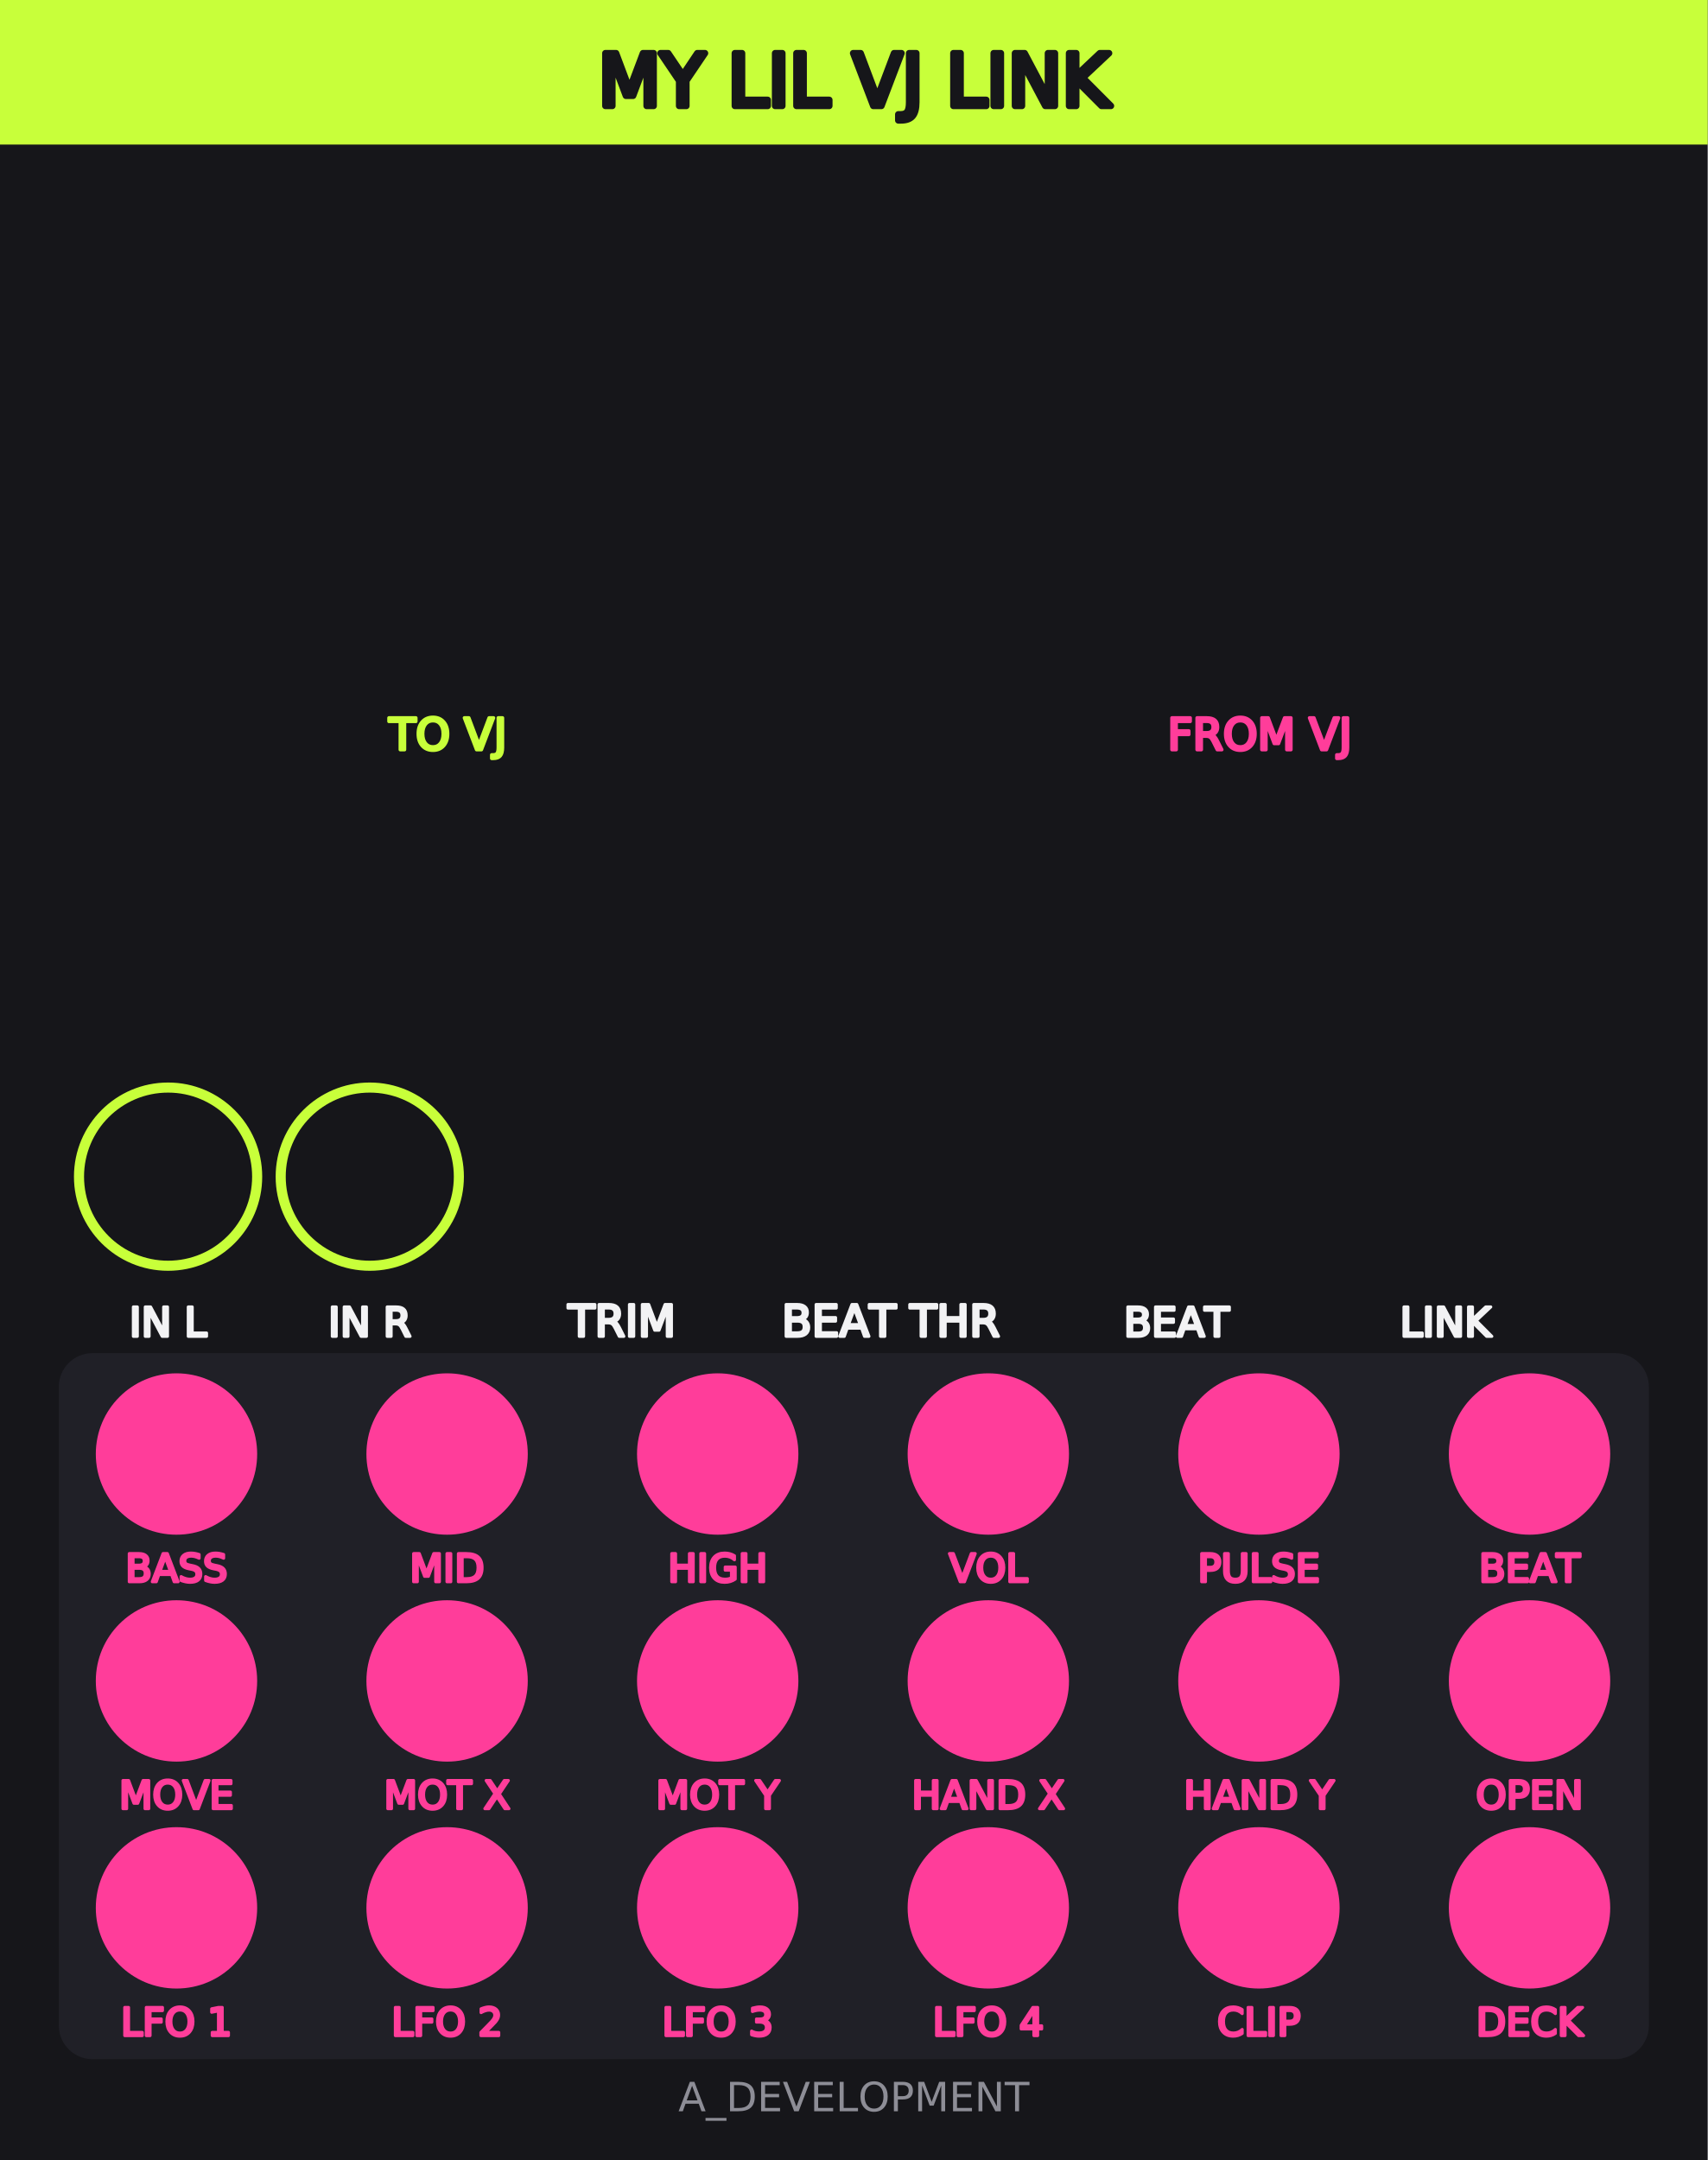
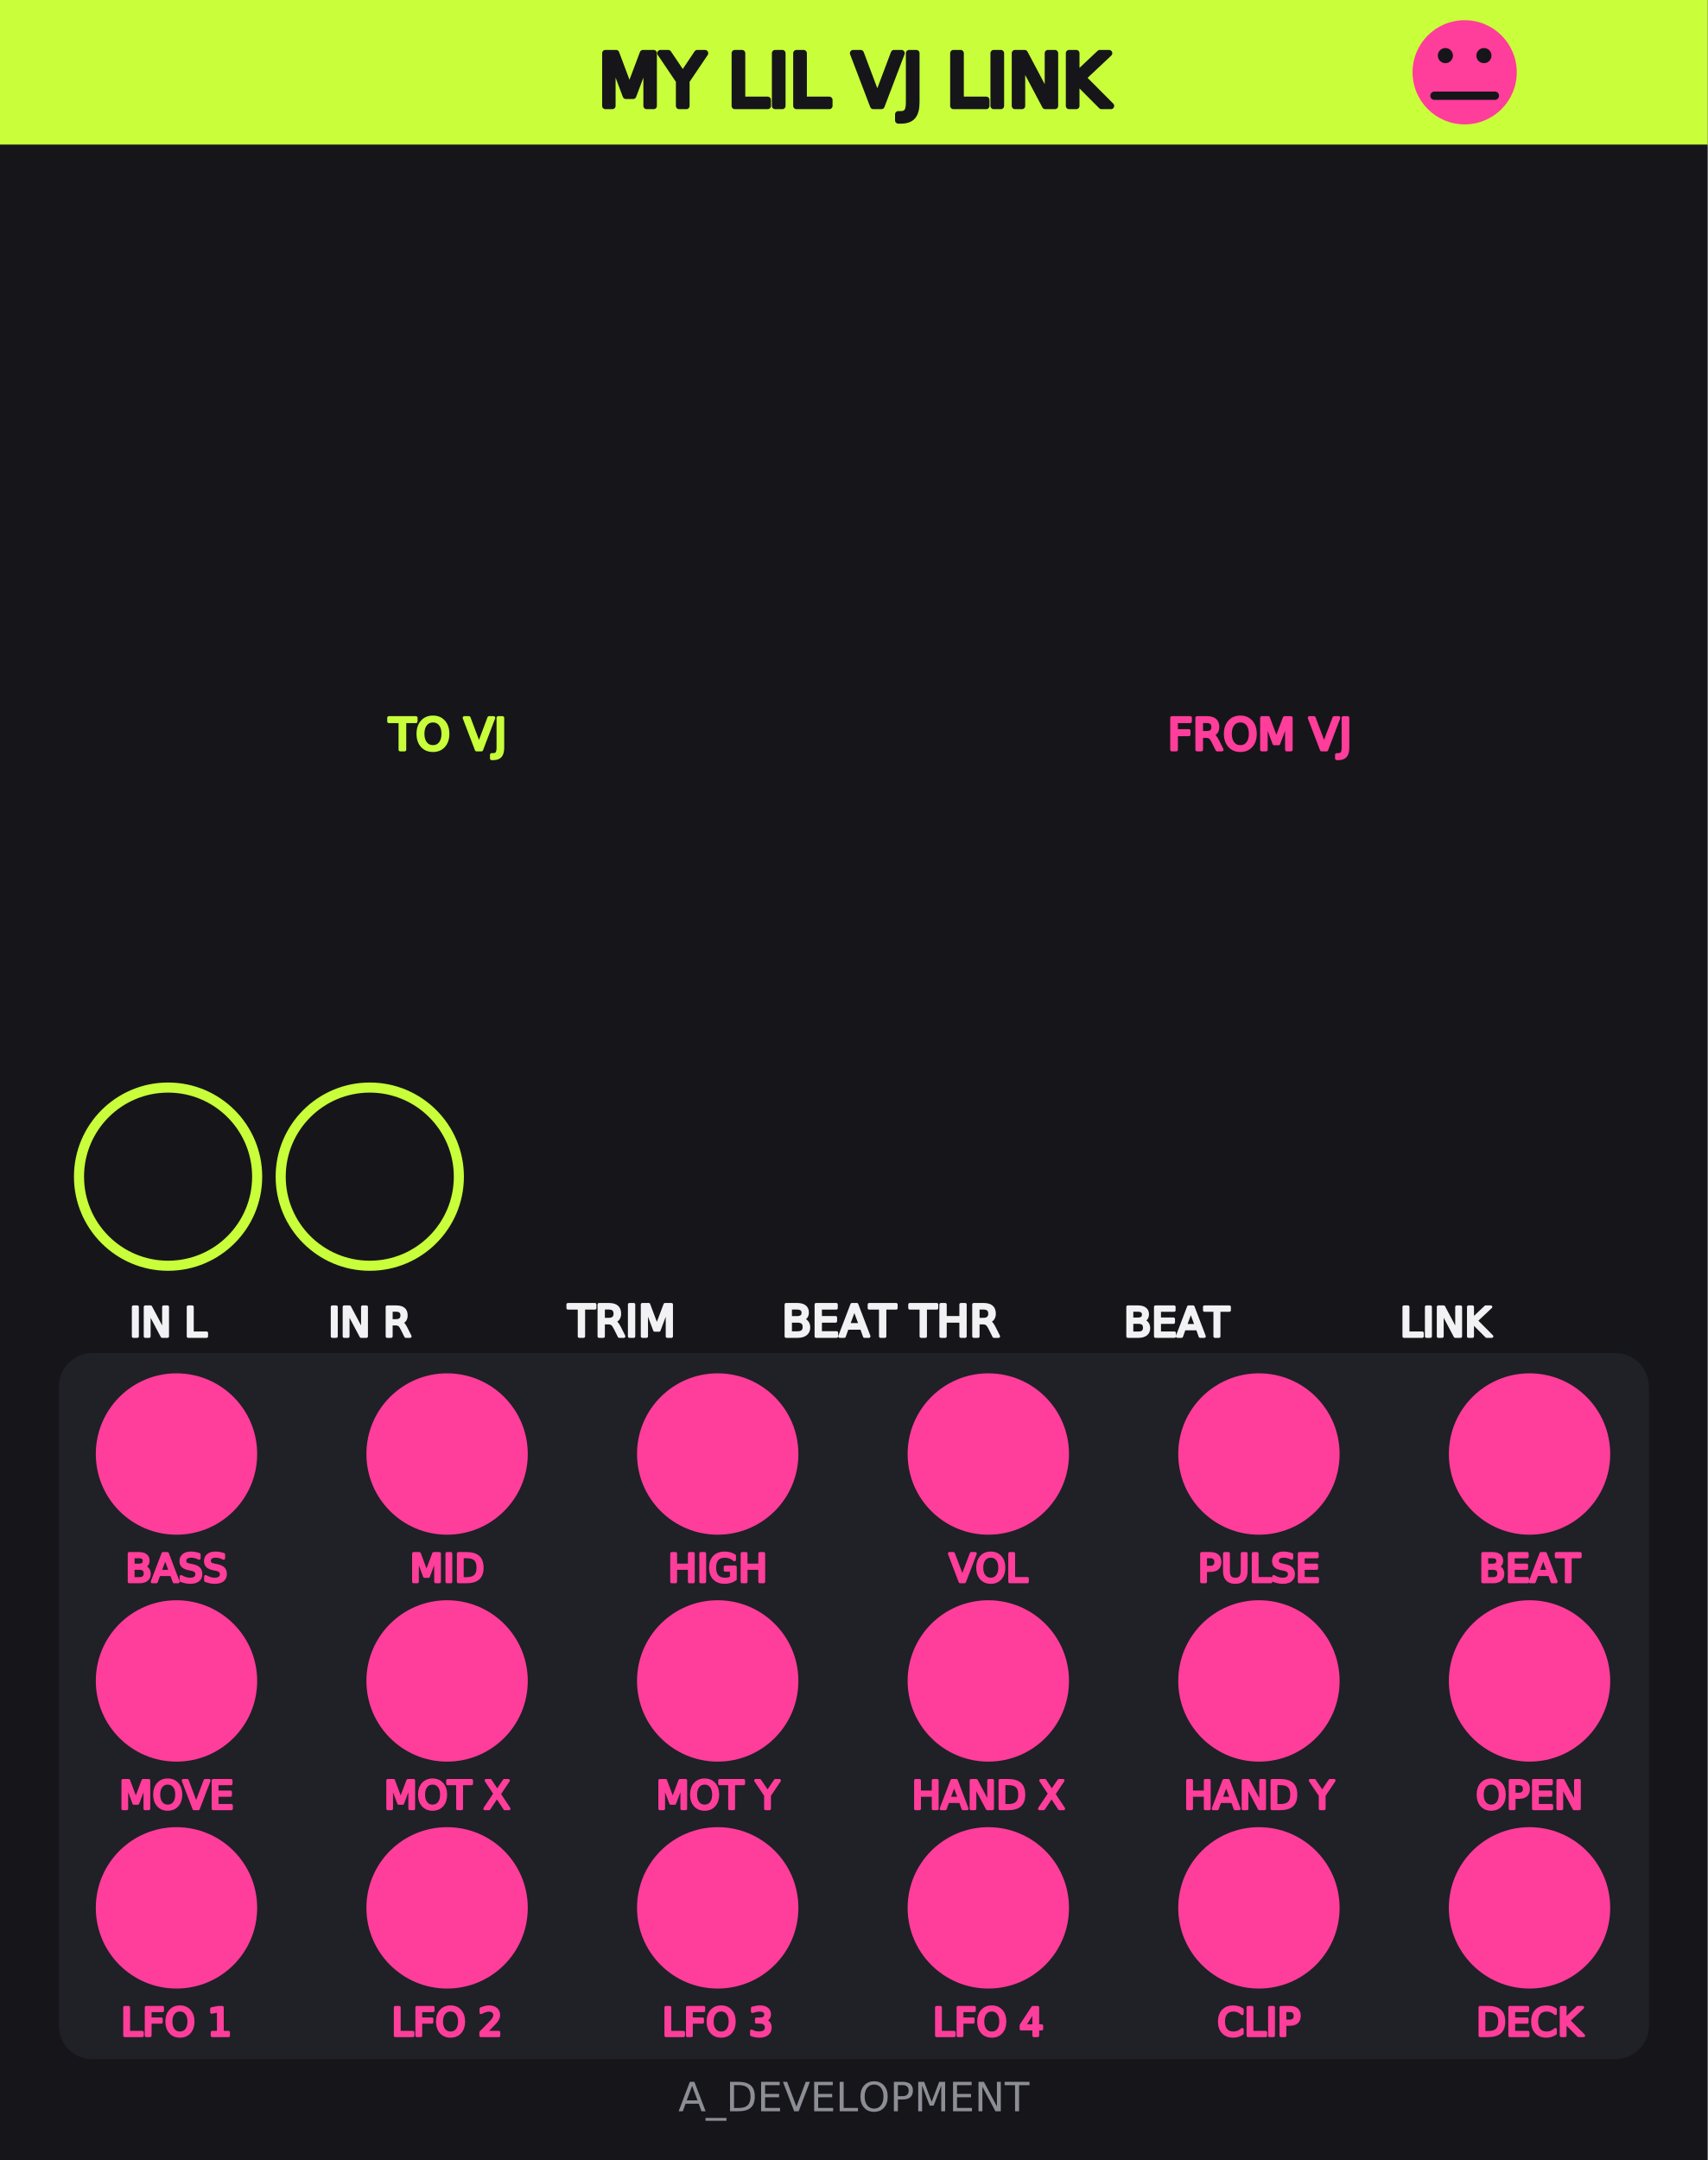
<svg xmlns="http://www.w3.org/2000/svg" width="101.6mm" height="128.5mm" viewBox="0 0 101.6 128.5">
  <rect width="101.6" height="128.5" fill="#16161a" />
  <rect width="101.6" height="8.6" fill="#c8ff3a" />
  <path fill="#16161a" stroke="#16161a" stroke-width="0.39" stroke-linejoin="round" d="M36.019 3.165H36.651L37.451 5.298L38.255 3.165H38.887V6.3H38.473V3.547L37.665 5.697H37.239L36.43 3.547V6.3H36.019Z M39.298 3.165H39.754L40.623 4.454L41.486 3.165H41.942L40.833 4.807V6.3H40.407V4.807Z  M43.722 3.165H44.146V5.943H45.673V6.3H43.722Z M46.118 3.165H46.542V6.3H46.118Z M47.386 3.165H47.81V5.943H49.337V6.3H47.386Z  M51.957 6.3 50.76 3.165H51.203L52.196 5.804L53.191 3.165H53.632L52.438 6.3Z M54.09 3.165H54.514V6.082Q54.514 6.649 54.299 6.905Q54.084 7.161 53.607 7.161H53.446V6.804H53.578Q53.859 6.804 53.975 6.646Q54.09 6.489 54.09 6.082Z  M56.725 3.165H57.149V5.943H58.676V6.3H56.725Z M59.121 3.165H59.545V6.3H59.121Z M60.389 3.165H60.96L62.35 5.788V3.165H62.761V6.3H62.19L60.8 3.678V6.3H60.389Z M63.606 3.165H64.03V4.49L65.436 3.165H65.982L64.426 4.627L66.094 6.3H65.535L64.03 4.79V6.3H63.606Z" />
+   <circle cx="87.14" cy="4.3" r="3.1" fill="#ff3d9a" />
+   <circle cx="85.993" cy="3.308" r="0.45" fill="#16161a" />
+   <circle cx="88.287" cy="3.308" r="0.45" fill="#16161a" />
+   <path d="M 85.342 5.695 h 3.596" fill="none" stroke="#16161a" stroke-width="0.496" stroke-linecap="round" />
  <rect x="3.5" y="80.5" width="94.6" height="42" rx="2" fill="#202027" />
  <path fill="#c8ff3a" stroke="#c8ff3a" stroke-width="0.2" stroke-linejoin="round" d="M23.139 42.705H24.743V42.92H24.07V44.6H23.812V42.92H23.139Z M25.759 42.879Q25.48 42.879 25.316 43.087Q25.151 43.295 25.151 43.654Q25.151 44.012 25.316 44.22Q25.48 44.429 25.759 44.429Q26.039 44.429 26.202 44.22Q26.365 44.012 26.365 43.654Q26.365 43.295 26.202 43.087Q26.039 42.879 25.759 42.879ZM25.759 42.67Q26.158 42.67 26.397 42.938Q26.635 43.205 26.635 43.654Q26.635 44.102 26.397 44.37Q26.158 44.637 25.759 44.637Q25.36 44.637 25.12 44.37Q24.881 44.104 24.881 43.654Q24.881 43.205 25.12 42.938Q25.36 42.67 25.759 42.67Z  M28.352 44.6 27.628 42.705H27.896L28.497 44.3L29.098 42.705H29.365L28.643 44.6Z M29.642 42.705H29.898V44.468Q29.898 44.811 29.768 44.966Q29.638 45.121 29.35 45.121H29.252V44.905H29.332Q29.502 44.905 29.572 44.809Q29.642 44.714 29.642 44.468Z" />
  <path fill="#ff3d9a" stroke="#ff3d9a" stroke-width="0.2" stroke-linejoin="round" d="M69.723 42.705H70.813V42.92H69.98V43.479H70.731V43.695H69.98V44.6H69.723Z M72.118 43.711Q72.2 43.739 72.278 43.831Q72.356 43.922 72.435 44.082L72.695 44.6H72.42L72.177 44.114Q72.083 43.923 71.995 43.861Q71.907 43.799 71.755 43.799H71.475V44.6H71.219V42.705H71.798Q72.123 42.705 72.283 42.84Q72.443 42.976 72.443 43.25Q72.443 43.429 72.36 43.548Q72.276 43.666 72.118 43.711ZM71.475 42.915V43.588H71.798Q71.983 43.588 72.078 43.502Q72.172 43.417 72.172 43.25Q72.172 43.084 72.078 43Q71.983 42.915 71.798 42.915Z M73.795 42.879Q73.515 42.879 73.351 43.087Q73.187 43.295 73.187 43.654Q73.187 44.012 73.351 44.22Q73.515 44.429 73.795 44.429Q74.074 44.429 74.237 44.22Q74.4 44.012 74.4 43.654Q74.4 43.295 74.237 43.087Q74.074 42.879 73.795 42.879ZM73.795 42.67Q74.193 42.67 74.432 42.938Q74.671 43.205 74.671 43.654Q74.671 44.102 74.432 44.37Q74.193 44.637 73.795 44.637Q73.395 44.637 73.156 44.37Q72.916 44.104 72.916 43.654Q72.916 43.205 73.156 42.938Q73.395 42.67 73.795 42.67Z M75.072 42.705H75.454L75.938 43.994L76.424 42.705H76.806V44.6H76.556V42.936L76.067 44.236H75.809L75.321 42.936V44.6H75.072Z  M78.63 44.6 77.907 42.705H78.175L78.775 44.3L79.377 42.705H79.643L78.921 44.6Z M79.92 42.705H80.177V44.468Q80.177 44.811 80.047 44.966Q79.916 45.121 79.628 45.121H79.53V44.905H79.61Q79.781 44.905 79.85 44.809Q79.92 44.714 79.92 44.468Z" />
  <circle cx="10" cy="70" r="5.3" fill="none" stroke="#c8ff3a" stroke-width="0.6" />
  <path fill="#f2f2f4" stroke="#f2f2f4" stroke-width="0.18" stroke-linejoin="round" d="M7.934 77.75H8.171V79.5H7.934Z M8.642 77.75H8.961L9.736 79.214V77.75H9.966V79.5H9.647L8.871 78.036V79.5H8.642Z  M11.2 77.75H11.437V79.301H12.289V79.5H11.2Z" />
  <circle cx="22" cy="70" r="5.3" fill="none" stroke="#c8ff3a" stroke-width="0.6" />
  <path fill="#f2f2f4" stroke="#f2f2f4" stroke-width="0.18" stroke-linejoin="round" d="M19.769 77.75H20.005V79.5H19.769Z M20.477 77.75H20.795L21.571 79.214V77.75H21.801V79.5H21.482L20.706 78.036V79.5H20.477Z  M23.864 78.68Q23.941 78.705 24.013 78.79Q24.085 78.874 24.157 79.022L24.398 79.5H24.143L23.92 79.051Q23.833 78.875 23.751 78.818Q23.67 78.761 23.529 78.761H23.271V79.5H23.035V77.75H23.569Q23.869 77.75 24.017 77.876Q24.164 78.001 24.164 78.254Q24.164 78.42 24.088 78.529Q24.011 78.638 23.864 78.68ZM23.271 77.945V78.566H23.569Q23.74 78.566 23.828 78.487Q23.915 78.408 23.915 78.254Q23.915 78.101 23.828 78.023Q23.74 77.945 23.569 77.945Z" />
  <path fill="#f2f2f4" stroke="#f2f2f4" stroke-width="0.18" stroke-linejoin="round" d="M33.79 77.605H35.393V77.82H34.721V79.5H34.463V77.82H33.79Z M36.54 78.611Q36.622 78.639 36.7 78.731Q36.778 78.822 36.857 78.982L37.117 79.5H36.842L36.599 79.014Q36.506 78.823 36.417 78.761Q36.329 78.699 36.177 78.699H35.897V79.5H35.641V77.605H36.22Q36.545 77.605 36.705 77.74Q36.865 77.876 36.865 78.15Q36.865 78.329 36.782 78.448Q36.698 78.566 36.54 78.611ZM35.897 77.815V78.488H36.22Q36.405 78.488 36.5 78.402Q36.594 78.317 36.594 78.15Q36.594 77.984 36.5 77.9Q36.405 77.815 36.22 77.815Z M37.448 77.605H37.704V79.5H37.448Z M38.214 77.605H38.596L39.08 78.894L39.566 77.605H39.948V79.5H39.698V77.836L39.21 79.136H38.952L38.463 77.836V79.5H38.214Z" />
  <path fill="#f2f2f4" stroke="#f2f2f4" stroke-width="0.18" stroke-linejoin="round" d="M47.027 78.595V79.289H47.438Q47.645 79.289 47.745 79.204Q47.844 79.118 47.844 78.941Q47.844 78.764 47.745 78.679Q47.645 78.595 47.438 78.595ZM47.027 77.815V78.387H47.406Q47.594 78.387 47.686 78.316Q47.778 78.246 47.778 78.101Q47.778 77.958 47.686 77.886Q47.594 77.815 47.406 77.815ZM46.77 77.605H47.425Q47.719 77.605 47.877 77.726Q48.036 77.848 48.036 78.073Q48.036 78.247 47.955 78.35Q47.874 78.453 47.716 78.478Q47.905 78.519 48.01 78.648Q48.115 78.776 48.115 78.969Q48.115 79.223 47.942 79.362Q47.77 79.5 47.451 79.5H46.77Z M48.554 77.605H49.753V77.82H48.811V78.382H49.713V78.597H48.811V79.284H49.775V79.5H48.554Z M50.83 77.857 50.483 78.8H51.179ZM50.686 77.605H50.976L51.699 79.5H51.432L51.259 79.014H50.405L50.232 79.5H49.962Z M51.713 77.605H53.316V77.82H52.643V79.5H52.386V77.82H51.713Z  M54.127 77.605H55.731V77.82H55.058V79.5H54.8V77.82H54.127Z M55.978 77.605H56.235V78.382H57.167V77.605H57.423V79.5H57.167V78.597H56.235V79.5H55.978Z M58.832 78.611Q58.915 78.639 58.993 78.731Q59.071 78.822 59.15 78.982L59.41 79.5H59.134L58.892 79.014Q58.798 78.823 58.71 78.761Q58.621 78.699 58.469 78.699H58.19V79.5H57.933V77.605H58.512Q58.837 77.605 58.997 77.74Q59.157 77.876 59.157 78.15Q59.157 78.329 59.074 78.448Q58.991 78.566 58.832 78.611ZM58.19 77.815V78.488H58.512Q58.698 78.488 58.792 78.402Q58.887 78.317 58.887 78.15Q58.887 77.984 58.792 77.9Q58.698 77.815 58.512 77.815Z" />
  <path fill="#f2f2f4" stroke="#f2f2f4" stroke-width="0.18" stroke-linejoin="round" d="M67.337 78.664V79.305H67.717Q67.908 79.305 68 79.226Q68.092 79.147 68.092 78.984Q68.092 78.82 68 78.742Q67.908 78.664 67.717 78.664ZM67.337 77.945V78.472H67.687Q67.861 78.472 67.946 78.407Q68.031 78.342 68.031 78.209Q68.031 78.076 67.946 78.011Q67.861 77.945 67.687 77.945ZM67.1 77.75H67.705Q67.976 77.75 68.122 77.863Q68.269 77.975 68.269 78.183Q68.269 78.343 68.194 78.438Q68.119 78.533 67.973 78.557Q68.148 78.594 68.245 78.713Q68.341 78.832 68.341 79.01Q68.341 79.245 68.182 79.372Q68.022 79.5 67.728 79.5H67.1Z M68.747 77.75H69.853V77.95H68.983V78.468H69.817V78.667H68.983V79.301H69.874V79.5H68.747Z M70.848 77.984 70.527 78.854H71.17ZM70.714 77.75H70.983L71.649 79.5H71.403L71.244 79.051H70.455L70.296 79.5H70.046Z M71.662 77.75H73.142V77.95H72.521V79.5H72.283V77.95H71.662Z" />
  <path fill="#f2f2f4" stroke="#f2f2f4" stroke-width="0.18" stroke-linejoin="round" d="M83.529 77.75H83.765V79.301H84.617V79.5H83.529Z M84.866 77.75H85.102V79.5H84.866Z M85.573 77.75H85.892L86.668 79.214V77.75H86.898V79.5H86.579L85.803 78.036V79.5H85.573Z M87.369 77.75H87.605V78.49L88.391 77.75H88.695L87.827 78.566L88.757 79.5H88.446L87.605 78.657V79.5H87.369Z" />
  <circle cx="10.5" cy="86.5" r="4.8" fill="#ff3d9a" />
  <path fill="#ff3d9a" stroke="#ff3d9a" stroke-width="0.18" stroke-linejoin="round" d="M7.917 93.299V93.914H8.281Q8.464 93.914 8.552 93.838Q8.64 93.762 8.64 93.606Q8.64 93.449 8.552 93.374Q8.464 93.299 8.281 93.299ZM7.917 92.61V93.115H8.253Q8.419 93.115 8.5 93.053Q8.582 92.99 8.582 92.862Q8.582 92.735 8.5 92.673Q8.419 92.61 8.253 92.61ZM7.69 92.423H8.27Q8.529 92.423 8.669 92.531Q8.81 92.639 8.81 92.838Q8.81 92.992 8.738 93.083Q8.666 93.173 8.527 93.196Q8.694 93.232 8.787 93.346Q8.879 93.46 8.879 93.631Q8.879 93.855 8.727 93.978Q8.574 94.1 8.292 94.1H7.69Z M9.828 92.647 9.521 93.481H10.137ZM9.7 92.423H9.958L10.597 94.1H10.361L10.208 93.67H9.452L9.299 94.1H9.06Z M11.847 92.478V92.7Q11.717 92.638 11.603 92.607Q11.488 92.577 11.382 92.577Q11.196 92.577 11.096 92.649Q10.995 92.721 10.995 92.853Q10.995 92.965 11.062 93.021Q11.129 93.078 11.315 93.113L11.452 93.141Q11.706 93.189 11.827 93.311Q11.948 93.433 11.948 93.637Q11.948 93.881 11.784 94.007Q11.621 94.133 11.305 94.133Q11.186 94.133 11.052 94.106Q10.918 94.079 10.774 94.026V93.792Q10.912 93.87 11.045 93.909Q11.177 93.948 11.305 93.948Q11.5 93.948 11.605 93.872Q11.711 93.796 11.711 93.654Q11.711 93.531 11.635 93.461Q11.559 93.391 11.386 93.357L11.248 93.33Q10.994 93.279 10.881 93.171Q10.767 93.063 10.767 92.871Q10.767 92.649 10.924 92.521Q11.081 92.393 11.356 92.393Q11.474 92.393 11.596 92.414Q11.719 92.436 11.847 92.478Z M13.306 92.478V92.7Q13.177 92.638 13.063 92.607Q12.948 92.577 12.842 92.577Q12.656 92.577 12.556 92.649Q12.455 92.721 12.455 92.853Q12.455 92.965 12.522 93.021Q12.589 93.078 12.775 93.113L12.912 93.141Q13.166 93.189 13.287 93.311Q13.408 93.433 13.408 93.637Q13.408 93.881 13.244 94.007Q13.081 94.133 12.765 94.133Q12.646 94.133 12.512 94.106Q12.378 94.079 12.234 94.026V93.792Q12.372 93.87 12.505 93.909Q12.637 93.948 12.765 93.948Q12.959 93.948 13.065 93.872Q13.171 93.796 13.171 93.654Q13.171 93.531 13.095 93.461Q13.019 93.391 12.846 93.357L12.708 93.33Q12.454 93.279 12.341 93.171Q12.227 93.063 12.227 92.871Q12.227 92.649 12.384 92.521Q12.541 92.393 12.816 92.393Q12.934 92.393 13.056 92.414Q13.178 92.436 13.306 92.478Z" />
  <circle cx="26.6" cy="86.5" r="4.8" fill="#ff3d9a" />
  <path fill="#ff3d9a" stroke="#ff3d9a" stroke-width="0.18" stroke-linejoin="round" d="M24.609 92.423H24.947L25.375 93.564L25.805 92.423H26.143V94.1H25.922V92.628L25.489 93.778H25.261L24.829 92.628V94.1H24.609Z M26.593 92.423H26.82V94.1H26.593Z M27.498 92.61V93.914H27.772Q28.119 93.914 28.281 93.756Q28.442 93.599 28.442 93.26Q28.442 92.923 28.281 92.766Q28.119 92.61 27.772 92.61ZM27.272 92.423H27.738Q28.225 92.423 28.453 92.626Q28.681 92.829 28.681 93.26Q28.681 93.693 28.452 93.897Q28.223 94.1 27.738 94.1H27.272Z" />
  <circle cx="42.7" cy="86.5" r="4.8" fill="#ff3d9a" />
  <path fill="#ff3d9a" stroke="#ff3d9a" stroke-width="0.18" stroke-linejoin="round" d="M39.966 92.423H40.193V93.111H41.017V92.423H41.244V94.1H41.017V93.302H40.193V94.1H39.966Z M41.695 92.423H41.922V94.1H41.695Z M43.517 93.861V93.41H43.146V93.224H43.742V93.944Q43.61 94.037 43.452 94.085Q43.294 94.133 43.114 94.133Q42.721 94.133 42.499 93.903Q42.277 93.673 42.277 93.263Q42.277 92.852 42.499 92.623Q42.721 92.393 43.114 92.393Q43.278 92.393 43.425 92.433Q43.573 92.474 43.698 92.552V92.794Q43.572 92.687 43.431 92.633Q43.289 92.579 43.133 92.579Q42.825 92.579 42.671 92.751Q42.516 92.923 42.516 93.263Q42.516 93.602 42.671 93.774Q42.825 93.946 43.133 93.946Q43.253 93.946 43.347 93.925Q43.442 93.905 43.517 93.861Z M44.156 92.423H44.383V93.111H45.207V92.423H45.434V94.1H45.207V93.302H44.383V94.1H44.156Z" />
  <circle cx="58.8" cy="86.5" r="4.8" fill="#ff3d9a" />
  <path fill="#ff3d9a" stroke="#ff3d9a" stroke-width="0.18" stroke-linejoin="round" d="M57.126 94.1 56.485 92.423H56.722L57.254 93.835L57.786 92.423H58.022L57.383 94.1Z M58.947 92.577Q58.7 92.577 58.555 92.761Q58.409 92.946 58.409 93.263Q58.409 93.58 58.555 93.764Q58.7 93.948 58.947 93.948Q59.194 93.948 59.339 93.764Q59.483 93.58 59.483 93.263Q59.483 92.946 59.339 92.761Q59.194 92.577 58.947 92.577ZM58.947 92.393Q59.3 92.393 59.511 92.629Q59.722 92.866 59.722 93.263Q59.722 93.66 59.511 93.896Q59.3 94.133 58.947 94.133Q58.593 94.133 58.382 93.897Q58.17 93.661 58.17 93.263Q58.17 92.866 58.382 92.629Q58.593 92.393 58.947 92.393Z M60.077 92.423H60.304V93.909H61.12V94.1H60.077Z" />
  <circle cx="74.9" cy="86.5" r="4.8" fill="#ff3d9a" />
  <path fill="#ff3d9a" stroke="#ff3d9a" stroke-width="0.18" stroke-linejoin="round" d="M71.72 92.61V93.24H72.005Q72.164 93.24 72.25 93.158Q72.337 93.076 72.337 92.924Q72.337 92.774 72.25 92.692Q72.164 92.61 72.005 92.61ZM71.493 92.423H72.005Q72.287 92.423 72.432 92.551Q72.576 92.678 72.576 92.924Q72.576 93.172 72.432 93.299Q72.287 93.426 72.005 93.426H71.72V94.1H71.493Z M72.854 92.423H73.082V93.442Q73.082 93.711 73.18 93.83Q73.278 93.948 73.497 93.948Q73.715 93.948 73.812 93.83Q73.91 93.711 73.91 93.442V92.423H74.138V93.47Q74.138 93.798 73.976 93.965Q73.813 94.133 73.497 94.133Q73.179 94.133 73.017 93.965Q72.854 93.798 72.854 93.47Z M74.564 92.423H74.791V93.909H75.607V94.1H74.564Z M76.85 92.478V92.7Q76.721 92.638 76.606 92.607Q76.492 92.577 76.385 92.577Q76.2 92.577 76.099 92.649Q75.999 92.721 75.999 92.853Q75.999 92.965 76.066 93.021Q76.133 93.078 76.319 93.113L76.456 93.141Q76.71 93.189 76.831 93.311Q76.951 93.433 76.951 93.637Q76.951 93.881 76.788 94.007Q76.624 94.133 76.309 94.133Q76.19 94.133 76.056 94.106Q75.921 94.079 75.778 94.026V93.792Q75.916 93.87 76.048 93.909Q76.181 93.948 76.309 93.948Q76.503 93.948 76.609 93.872Q76.714 93.796 76.714 93.654Q76.714 93.531 76.638 93.461Q76.563 93.391 76.39 93.357L76.252 93.33Q75.998 93.279 75.884 93.171Q75.771 93.063 75.771 92.871Q75.771 92.649 75.928 92.521Q76.084 92.393 76.359 92.393Q76.477 92.393 76.6 92.414Q76.722 92.436 76.85 92.478Z M77.305 92.423H78.365V92.614H77.532V93.111H78.33V93.302H77.532V93.909H78.385V94.1H77.305Z" />
  <circle cx="91" cy="86.5" r="4.8" fill="#ff3d9a" />
  <path fill="#ff3d9a" stroke="#ff3d9a" stroke-width="0.18" stroke-linejoin="round" d="M88.448 93.299V93.914H88.812Q88.995 93.914 89.083 93.838Q89.171 93.762 89.171 93.606Q89.171 93.449 89.083 93.374Q88.995 93.299 88.812 93.299ZM88.448 92.61V93.115H88.784Q88.95 93.115 89.031 93.053Q89.113 92.99 89.113 92.862Q89.113 92.735 89.031 92.673Q88.95 92.61 88.784 92.61ZM88.221 92.423H88.801Q89.06 92.423 89.2 92.531Q89.341 92.639 89.341 92.838Q89.341 92.992 89.269 93.083Q89.197 93.173 89.058 93.196Q89.225 93.232 89.318 93.346Q89.41 93.46 89.41 93.631Q89.41 93.855 89.258 93.978Q89.105 94.1 88.823 94.1H88.221Z M89.799 92.423H90.859V92.614H90.026V93.111H90.824V93.302H90.026V93.909H90.879V94.1H89.799Z M91.813 92.647 91.505 93.481H92.121ZM91.684 92.423H91.942L92.581 94.1H92.345L92.192 93.67H91.436L91.284 94.1H91.044Z M92.593 92.423H94.011V92.614H93.416V94.1H93.188V92.614H92.593Z" />
  <circle cx="10.5" cy="100" r="4.8" fill="#ff3d9a" />
  <path fill="#ff3d9a" stroke="#ff3d9a" stroke-width="0.18" stroke-linejoin="round" d="M7.315 105.923H7.653L8.081 107.064L8.511 105.923H8.849V107.6H8.628V106.128L8.196 107.278H7.968L7.535 106.128V107.6H7.315Z M9.98 106.077Q9.733 106.077 9.588 106.261Q9.442 106.446 9.442 106.763Q9.442 107.08 9.588 107.264Q9.733 107.448 9.98 107.448Q10.227 107.448 10.371 107.264Q10.516 107.08 10.516 106.763Q10.516 106.446 10.371 106.261Q10.227 106.077 9.98 106.077ZM9.98 105.893Q10.333 105.893 10.544 106.129Q10.755 106.366 10.755 106.763Q10.755 107.16 10.544 107.396Q10.333 107.633 9.98 107.633Q9.626 107.633 9.415 107.397Q9.203 107.161 9.203 106.763Q9.203 106.366 9.415 106.129Q9.626 105.893 9.98 105.893Z M11.542 107.6 10.902 105.923H11.139L11.67 107.335L12.203 105.923H12.438L11.799 107.6Z M12.683 105.923H13.743V106.114H12.91V106.611H13.709V106.802H12.91V107.409H13.764V107.6H12.683Z" />
  <circle cx="26.6" cy="100" r="4.8" fill="#ff3d9a" />
  <path fill="#ff3d9a" stroke="#ff3d9a" stroke-width="0.18" stroke-linejoin="round" d="M23.073 105.923H23.411L23.838 107.064L24.269 105.923H24.607V107.6H24.385V106.128L23.953 107.278H23.725L23.293 106.128V107.6H23.073Z M25.738 106.077Q25.49 106.077 25.345 106.261Q25.2 106.446 25.2 106.763Q25.2 107.08 25.345 107.264Q25.49 107.448 25.738 107.448Q25.985 107.448 26.129 107.264Q26.273 107.08 26.273 106.763Q26.273 106.446 26.129 106.261Q25.985 106.077 25.738 106.077ZM25.738 105.893Q26.09 105.893 26.301 106.129Q26.512 106.366 26.512 106.763Q26.512 107.16 26.301 107.396Q26.09 107.633 25.738 107.633Q25.384 107.633 25.172 107.397Q24.96 107.161 24.96 106.763Q24.96 106.366 25.172 106.129Q25.384 105.893 25.738 105.893Z M26.635 105.923H28.053V106.114H27.458V107.6H27.23V106.114H26.635Z  M28.922 105.923H29.166L29.583 106.547L30.002 105.923H30.245L29.706 106.729L30.281 107.6H30.038L29.566 106.887L29.091 107.6H28.846L29.445 106.705Z" />
  <circle cx="42.7" cy="100" r="4.8" fill="#ff3d9a" />
  <path fill="#ff3d9a" stroke="#ff3d9a" stroke-width="0.18" stroke-linejoin="round" d="M39.258 105.923H39.596L40.024 107.064L40.454 105.923H40.792V107.6H40.571V106.128L40.138 107.278H39.91L39.478 106.128V107.6H39.258Z M41.923 106.077Q41.676 106.077 41.53 106.261Q41.385 106.446 41.385 106.763Q41.385 107.08 41.53 107.264Q41.676 107.448 41.923 107.448Q42.17 107.448 42.314 107.264Q42.459 107.08 42.459 106.763Q42.459 106.446 42.314 106.261Q42.17 106.077 41.923 106.077ZM41.923 105.893Q42.275 105.893 42.487 106.129Q42.698 106.366 42.698 106.763Q42.698 107.16 42.487 107.396Q42.275 107.633 41.923 107.633Q41.569 107.633 41.357 107.397Q41.146 107.161 41.146 106.763Q41.146 106.366 41.357 106.129Q41.569 105.893 41.923 105.893Z M42.82 105.923H44.239V106.114H43.643V107.6H43.415V106.114H42.82Z  M44.958 105.923H45.202L45.667 106.613L46.129 105.923H46.372L45.779 106.802V107.6H45.551V106.802Z" />
  <circle cx="58.8" cy="100" r="4.8" fill="#ff3d9a" />
  <path fill="#ff3d9a" stroke="#ff3d9a" stroke-width="0.18" stroke-linejoin="round" d="M54.475 105.923H54.702V106.611H55.526V105.923H55.753V107.6H55.526V106.802H54.702V107.6H54.475Z M56.765 106.147 56.457 106.981H57.074ZM56.637 105.923H56.894L57.533 107.6H57.297L57.145 107.17H56.389L56.236 107.6H55.997Z M57.778 105.923H58.083L58.827 107.326V105.923H59.047V107.6H58.742L57.998 106.197V107.6H57.778Z M59.725 106.11V107.414H59.999Q60.346 107.414 60.508 107.256Q60.669 107.099 60.669 106.76Q60.669 106.423 60.508 106.266Q60.346 106.11 59.999 106.11ZM59.499 105.923H59.965Q60.452 105.923 60.68 106.126Q60.908 106.329 60.908 106.76Q60.908 107.193 60.679 107.397Q60.45 107.6 59.965 107.6H59.499Z  M61.92 105.923H62.164L62.58 106.547L62.999 105.923H63.243L62.704 106.729L63.279 107.6H63.035L62.563 106.887L62.088 107.6H61.843L62.442 106.705Z" />
  <circle cx="74.9" cy="100" r="4.8" fill="#ff3d9a" />
  <path fill="#ff3d9a" stroke="#ff3d9a" stroke-width="0.18" stroke-linejoin="round" d="M70.66 105.923H70.887V106.611H71.712V105.923H71.939V107.6H71.712V106.802H70.887V107.6H70.66Z M72.95 106.147 72.643 106.981H73.259ZM72.822 105.923H73.08L73.719 107.6H73.483L73.33 107.17H72.574L72.421 107.6H72.182Z M73.963 105.923H74.269L75.012 107.326V105.923H75.232V107.6H74.927L74.183 106.197V107.6H73.963Z M75.911 106.11V107.414H76.185Q76.532 107.414 76.693 107.256Q76.854 107.099 76.854 106.76Q76.854 106.423 76.693 106.266Q76.532 106.11 76.185 106.11ZM75.684 105.923H76.15Q76.637 105.923 76.865 106.126Q77.093 106.329 77.093 106.76Q77.093 107.193 76.864 107.397Q76.635 107.6 76.15 107.6H75.684Z  M77.956 105.923H78.2L78.664 106.613L79.126 105.923H79.37L78.777 106.802V107.6H78.549V106.802Z" />
  <circle cx="91" cy="100" r="4.8" fill="#ff3d9a" />
  <path fill="#ff3d9a" stroke="#ff3d9a" stroke-width="0.18" stroke-linejoin="round" d="M88.721 106.077Q88.474 106.077 88.328 106.261Q88.183 106.446 88.183 106.763Q88.183 107.08 88.328 107.264Q88.474 107.448 88.721 107.448Q88.968 107.448 89.112 107.264Q89.256 107.08 89.256 106.763Q89.256 106.446 89.112 106.261Q88.968 106.077 88.721 106.077ZM88.721 105.893Q89.073 105.893 89.285 106.129Q89.496 106.366 89.496 106.763Q89.496 107.16 89.285 107.396Q89.073 107.633 88.721 107.633Q88.367 107.633 88.155 107.397Q87.944 107.161 87.944 106.763Q87.944 106.366 88.155 106.129Q88.367 105.893 88.721 105.893Z M90.077 106.11V106.74H90.363Q90.521 106.74 90.607 106.658Q90.694 106.576 90.694 106.424Q90.694 106.274 90.607 106.192Q90.521 106.11 90.363 106.11ZM89.851 105.923H90.363Q90.645 105.923 90.789 106.051Q90.933 106.178 90.933 106.424Q90.933 106.672 90.789 106.799Q90.645 106.926 90.363 106.926H90.077V107.6H89.851Z M91.238 105.923H92.298V106.114H91.464V106.611H92.263V106.802H91.464V107.409H92.318V107.6H91.238Z M92.691 105.923H92.996L93.74 107.326V105.923H93.96V107.6H93.654L92.911 106.197V107.6H92.691Z" />
  <circle cx="10.5" cy="113.5" r="4.8" fill="#ff3d9a" />
  <path fill="#ff3d9a" stroke="#ff3d9a" stroke-width="0.18" stroke-linejoin="round" d="M7.421 119.423H7.648V120.909H8.464V121.1H7.421Z M8.703 119.423H9.666V119.614H8.929V120.108H9.594V120.299H8.929V121.1H8.703Z M10.706 119.577Q10.459 119.577 10.314 119.761Q10.168 119.946 10.168 120.263Q10.168 120.58 10.314 120.764Q10.459 120.948 10.706 120.948Q10.953 120.948 11.097 120.764Q11.242 120.58 11.242 120.263Q11.242 119.946 11.097 119.761Q10.953 119.577 10.706 119.577ZM10.706 119.393Q11.059 119.393 11.27 119.629Q11.481 119.866 11.481 120.263Q11.481 120.66 11.27 120.896Q11.059 121.133 10.706 121.133Q10.352 121.133 10.141 120.897Q9.929 120.661 9.929 120.263Q9.929 119.866 10.141 119.629Q10.352 119.393 10.706 119.393Z  M12.626 120.909H12.997V119.63L12.594 119.711V119.504L12.995 119.423H13.222V120.909H13.592V121.1H12.626Z" />
  <circle cx="26.6" cy="113.5" r="4.8" fill="#ff3d9a" />
  <path fill="#ff3d9a" stroke="#ff3d9a" stroke-width="0.18" stroke-linejoin="round" d="M23.521 119.423H23.748V120.909H24.564V121.1H23.521Z M24.803 119.423H25.766V119.614H25.029V120.108H25.694V120.299H25.029V121.1H24.803Z M26.806 119.577Q26.559 119.577 26.414 119.761Q26.268 119.946 26.268 120.263Q26.268 120.58 26.414 120.764Q26.559 120.948 26.806 120.948Q27.053 120.948 27.197 120.764Q27.342 120.58 27.342 120.263Q27.342 119.946 27.197 119.761Q27.053 119.577 26.806 119.577ZM26.806 119.393Q27.159 119.393 27.37 119.629Q27.581 119.866 27.581 120.263Q27.581 120.66 27.37 120.896Q27.159 121.133 26.806 121.133Q26.452 121.133 26.241 120.897Q26.029 120.661 26.029 120.263Q26.029 119.866 26.241 119.629Q26.452 119.393 26.806 119.393Z  M28.883 120.909H29.674V121.1H28.61V120.909Q28.739 120.775 28.962 120.55Q29.185 120.325 29.242 120.26Q29.351 120.138 29.394 120.053Q29.437 119.968 29.437 119.886Q29.437 119.752 29.344 119.668Q29.25 119.584 29.099 119.584Q28.993 119.584 28.874 119.621Q28.756 119.658 28.621 119.733V119.504Q28.758 119.449 28.877 119.421Q28.996 119.393 29.095 119.393Q29.355 119.393 29.51 119.523Q29.665 119.654 29.665 119.871Q29.665 119.975 29.627 120.067Q29.588 120.16 29.486 120.286Q29.458 120.318 29.307 120.474Q29.157 120.629 28.883 120.909Z" />
  <circle cx="42.7" cy="113.5" r="4.8" fill="#ff3d9a" />
  <path fill="#ff3d9a" stroke="#ff3d9a" stroke-width="0.18" stroke-linejoin="round" d="M39.621 119.423H39.848V120.909H40.664V121.1H39.621Z M40.903 119.423H41.866V119.614H41.129V120.108H41.794V120.299H41.129V121.1H40.903Z M42.906 119.577Q42.659 119.577 42.514 119.761Q42.368 119.946 42.368 120.263Q42.368 120.58 42.514 120.764Q42.659 120.948 42.906 120.948Q43.153 120.948 43.297 120.764Q43.442 120.58 43.442 120.263Q43.442 119.946 43.297 119.761Q43.153 119.577 42.906 119.577ZM42.906 119.393Q43.259 119.393 43.47 119.629Q43.681 119.866 43.681 120.263Q43.681 120.66 43.47 120.896Q43.259 121.133 42.906 121.133Q42.552 121.133 42.341 120.897Q42.129 120.661 42.129 120.263Q42.129 119.866 42.341 119.629Q42.552 119.393 42.906 119.393Z  M45.474 120.196Q45.637 120.231 45.729 120.341Q45.82 120.451 45.82 120.613Q45.82 120.861 45.65 120.997Q45.479 121.133 45.165 121.133Q45.059 121.133 44.947 121.112Q44.835 121.091 44.716 121.049V120.83Q44.811 120.885 44.923 120.914Q45.035 120.942 45.158 120.942Q45.371 120.942 45.483 120.857Q45.595 120.773 45.595 120.613Q45.595 120.464 45.491 120.381Q45.387 120.297 45.202 120.297H45.006V120.111H45.211Q45.378 120.111 45.467 120.044Q45.555 119.977 45.555 119.851Q45.555 119.722 45.464 119.653Q45.372 119.584 45.202 119.584Q45.108 119.584 45.002 119.604Q44.895 119.624 44.767 119.667V119.465Q44.896 119.429 45.009 119.411Q45.122 119.393 45.222 119.393Q45.48 119.393 45.631 119.51Q45.781 119.628 45.781 119.828Q45.781 119.967 45.701 120.063Q45.622 120.159 45.474 120.196Z" />
  <circle cx="58.8" cy="113.5" r="4.8" fill="#ff3d9a" />
  <path fill="#ff3d9a" stroke="#ff3d9a" stroke-width="0.18" stroke-linejoin="round" d="M55.721 119.423H55.948V120.909H56.764V121.1H55.721Z M57.003 119.423H57.966V119.614H57.229V120.108H57.894V120.299H57.229V121.1H57.003Z M59.006 119.577Q58.759 119.577 58.614 119.761Q58.468 119.946 58.468 120.263Q58.468 120.58 58.614 120.764Q58.759 120.948 59.006 120.948Q59.253 120.948 59.397 120.764Q59.542 120.58 59.542 120.263Q59.542 119.946 59.397 119.761Q59.253 119.577 59.006 119.577ZM59.006 119.393Q59.359 119.393 59.57 119.629Q59.781 119.866 59.781 120.263Q59.781 120.66 59.57 120.896Q59.359 121.133 59.006 121.133Q58.652 121.133 58.441 120.897Q58.229 120.661 58.229 120.263Q58.229 119.866 58.441 119.629Q58.652 119.393 59.006 119.393Z  M61.51 119.621 60.938 120.516H61.51ZM61.451 119.423H61.736V120.516H61.975V120.705H61.736V121.1H61.51V120.705H60.754V120.486Z" />
  <circle cx="74.9" cy="113.5" r="4.8" fill="#ff3d9a" />
  <path fill="#ff3d9a" stroke="#ff3d9a" stroke-width="0.18" stroke-linejoin="round" d="M73.905 119.552V119.792Q73.79 119.685 73.661 119.632Q73.531 119.579 73.385 119.579Q73.098 119.579 72.945 119.755Q72.792 119.931 72.792 120.263Q72.792 120.595 72.945 120.77Q73.098 120.946 73.385 120.946Q73.531 120.946 73.661 120.893Q73.79 120.841 73.905 120.734V120.971Q73.786 121.052 73.653 121.092Q73.52 121.133 73.372 121.133Q72.991 121.133 72.772 120.9Q72.553 120.667 72.553 120.263Q72.553 119.859 72.772 119.626Q72.991 119.393 73.372 119.393Q73.522 119.393 73.655 119.433Q73.788 119.473 73.905 119.552Z M74.255 119.423H74.482V120.909H75.299V121.1H74.255Z M75.537 119.423H75.764V121.1H75.537Z M76.442 119.61V120.24H76.727Q76.886 120.24 76.972 120.158Q77.058 120.076 77.058 119.924Q77.058 119.774 76.972 119.692Q76.886 119.61 76.727 119.61ZM76.215 119.423H76.727Q77.009 119.423 77.153 119.551Q77.298 119.678 77.298 119.924Q77.298 120.172 77.153 120.299Q77.009 120.426 76.727 120.426H76.442V121.1H76.215Z" />
  <circle cx="91" cy="113.5" r="4.8" fill="#ff3d9a" />
  <path fill="#ff3d9a" stroke="#ff3d9a" stroke-width="0.18" stroke-linejoin="round" d="M88.283 119.61V120.914H88.557Q88.904 120.914 89.066 120.756Q89.227 120.599 89.227 120.26Q89.227 119.923 89.066 119.766Q88.904 119.61 88.557 119.61ZM88.056 119.423H88.523Q89.01 119.423 89.238 119.626Q89.466 119.829 89.466 120.26Q89.466 120.693 89.237 120.897Q89.008 121.1 88.523 121.1H88.056Z M89.828 119.423H90.888V119.614H90.054V120.111H90.853V120.302H90.054V120.909H90.908V121.1H89.828Z M92.536 119.552V119.792Q92.422 119.685 92.292 119.632Q92.162 119.579 92.016 119.579Q91.729 119.579 91.576 119.755Q91.423 119.931 91.423 120.263Q91.423 120.595 91.576 120.77Q91.729 120.946 92.016 120.946Q92.162 120.946 92.292 120.893Q92.422 120.841 92.536 120.734V120.971Q92.417 121.052 92.284 121.092Q92.151 121.133 92.003 121.133Q91.622 121.133 91.403 120.9Q91.184 120.667 91.184 120.263Q91.184 119.859 91.403 119.626Q91.622 119.393 92.003 119.393Q92.153 119.393 92.286 119.433Q92.42 119.473 92.536 119.552Z M92.887 119.423H93.114V120.132L93.866 119.423H94.158L93.326 120.205L94.218 121.1H93.919L93.114 120.293V121.1H92.887Z" />
  <path fill="#8d8d96" d="M41.177 124.084 40.856 124.954H41.499ZM41.044 123.85H41.312L41.979 125.6H41.733L41.573 125.151H40.785L40.625 125.6H40.376Z M43.222 125.998V126.166H41.975V125.998Z M43.671 124.045V125.405H43.957Q44.319 125.405 44.487 125.241Q44.655 125.077 44.655 124.723Q44.655 124.372 44.487 124.208Q44.319 124.045 43.957 124.045ZM43.434 123.85H43.921Q44.429 123.85 44.667 124.062Q44.905 124.273 44.905 124.723Q44.905 125.176 44.666 125.388Q44.427 125.6 43.921 125.6H43.434Z M45.282 123.85H46.388V124.05H45.519V124.568H46.352V124.767H45.519V125.401H46.41V125.6H45.282Z M47.25 125.6 46.582 123.85H46.829L47.383 125.323L47.939 123.85H48.185L47.518 125.6Z M48.44 123.85H49.547V124.05H48.677V124.568H49.51V124.767H48.677V125.401H49.568V125.6H48.44Z M49.957 123.85H50.194V125.401H51.046V125.6H49.957Z M52.004 124.011Q51.746 124.011 51.595 124.203Q51.443 124.395 51.443 124.727Q51.443 125.057 51.595 125.25Q51.746 125.442 52.004 125.442Q52.262 125.442 52.412 125.25Q52.563 125.057 52.563 124.727Q52.563 124.395 52.412 124.203Q52.262 124.011 52.004 124.011ZM52.004 123.819Q52.372 123.819 52.592 124.065Q52.813 124.312 52.813 124.727Q52.813 125.141 52.592 125.387Q52.372 125.634 52.004 125.634Q51.635 125.634 51.414 125.388Q51.193 125.142 51.193 124.727Q51.193 124.312 51.414 124.065Q51.635 123.819 52.004 123.819Z M53.42 124.045V124.702H53.717Q53.883 124.702 53.973 124.617Q54.063 124.531 54.063 124.373Q54.063 124.216 53.973 124.13Q53.883 124.045 53.717 124.045ZM53.183 123.85H53.717Q54.012 123.85 54.162 123.983Q54.313 124.116 54.313 124.373Q54.313 124.632 54.162 124.764Q54.012 124.897 53.717 124.897H53.42V125.6H53.183Z M54.63 123.85H54.983L55.429 125.041L55.878 123.85H56.231V125.6H56V124.064L55.549 125.264H55.311L54.86 124.064V125.6H54.63Z M56.701 123.85H57.807V124.05H56.938V124.568H57.771V124.767H56.938V125.401H57.828V125.6H56.701Z M58.217 123.85H58.536L59.312 125.314V123.85H59.542V125.6H59.223L58.447 124.136V125.6H58.217Z M59.77 123.85H61.25V124.05H60.629V125.6H60.391V124.05H59.77Z" />
</svg>
